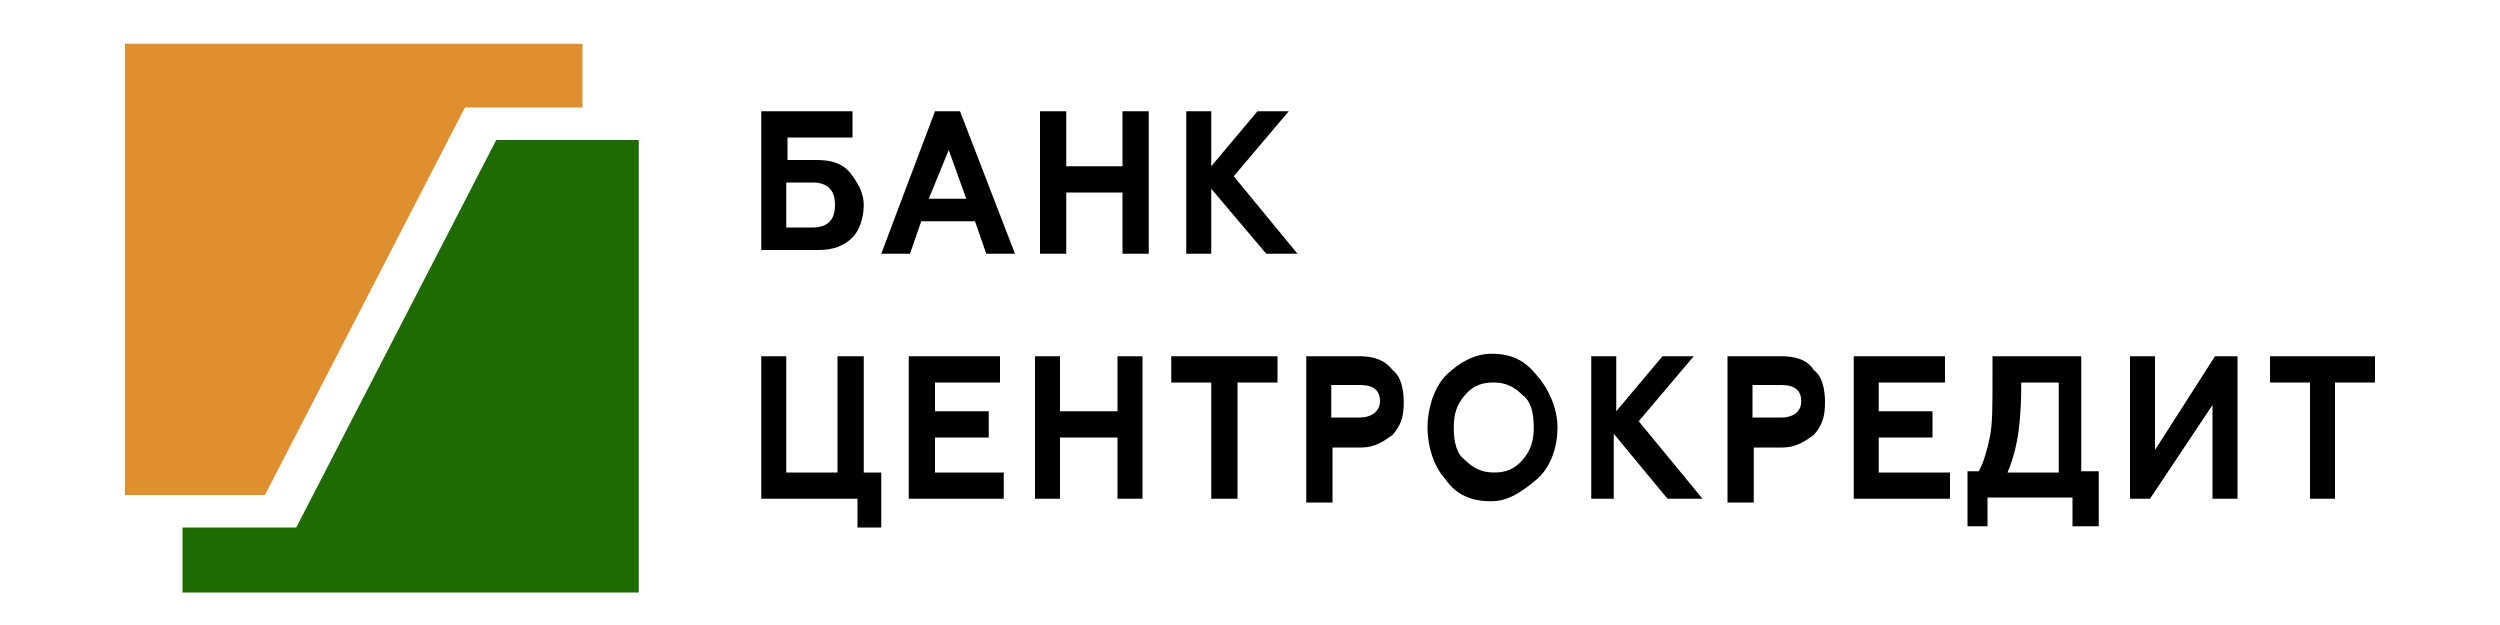
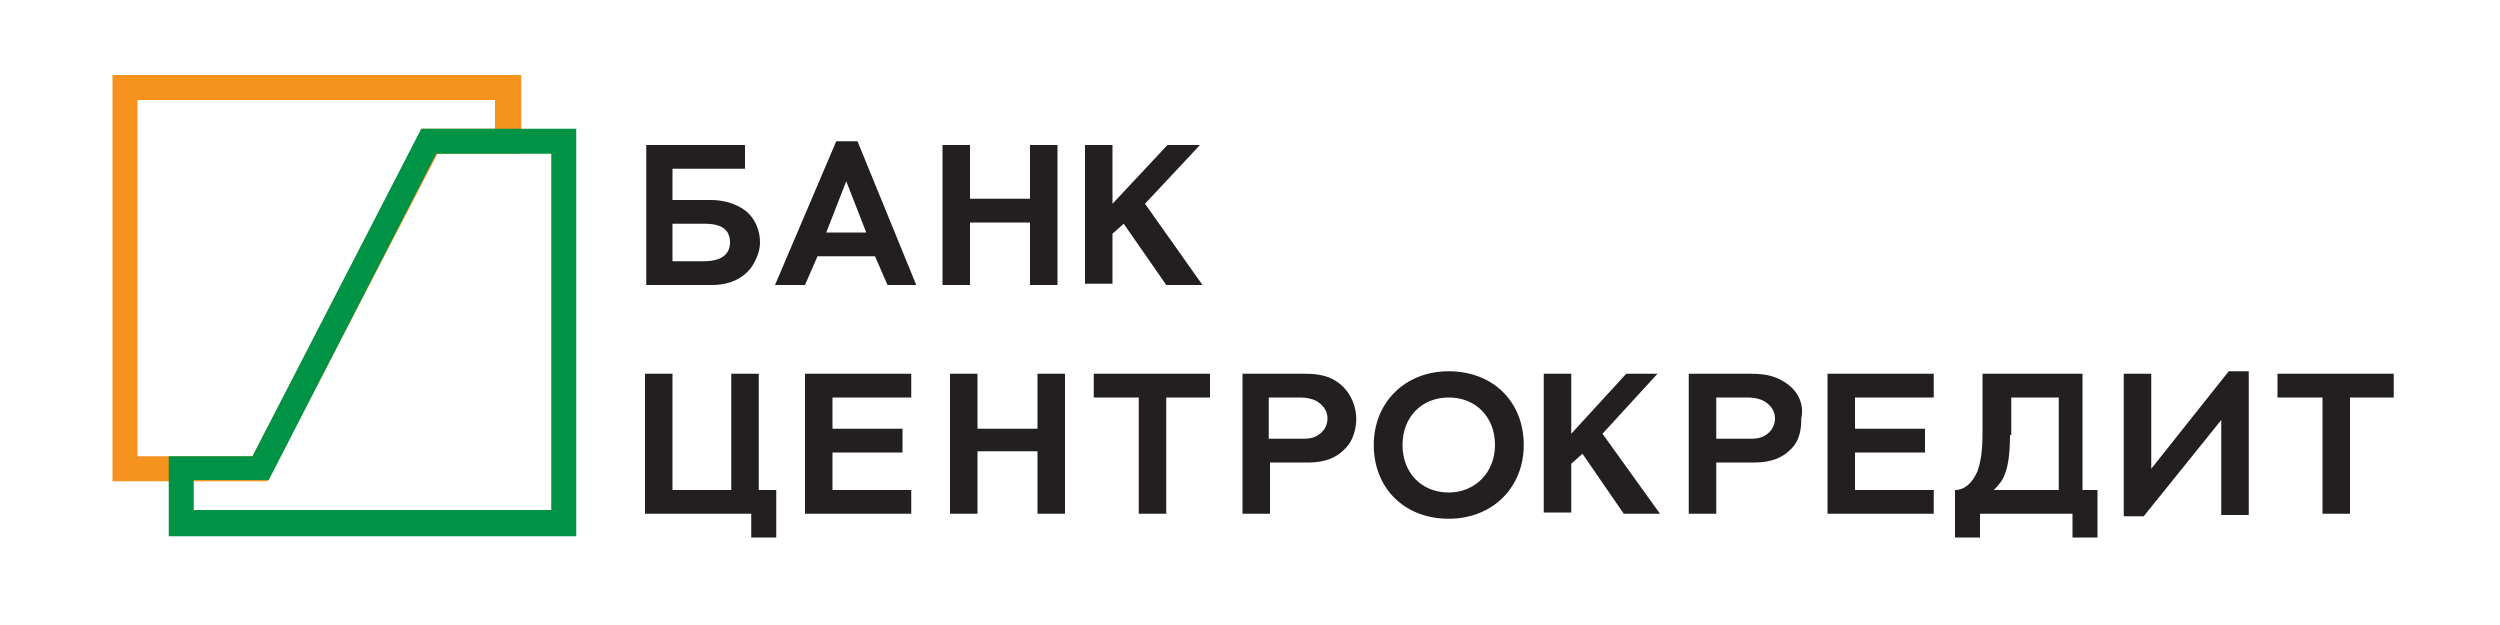
<svg xmlns="http://www.w3.org/2000/svg" viewBox="0 0 200 50">
-   <path fill="#de9031" d="M10 39.6h11.2l16-31h9.4V3.5H10v36.1z" />
-   <path fill="#1e6b01" d="M51.1 11.2H39.7l-16 31h-9.1v5.2h36.5V11.2z" />
-   <path fill="#000" d="M68.2 19c.5-.5.9-1.5.9-2.6 0-1-.5-1.8-1.1-2.6-.7-.8-1.6-1-2.7-1H63V11h5.2V8.9h-7.3V20h4.6c1.1 0 2-.3 2.7-1zm-5.3-.8v-3.6H65c1.1 0 1.8.5 1.8 1.8s-.7 1.8-1.8 1.8h-2.1zm11.9-9.3l-4.3 11.4h2.3l.9-2.6H78l.9 2.6h2.3L76.8 8.9h-2zm-.5 7l1.6-3.9 1.4 3.9h-3zm15.5-2.6h-4.5V8.9h-2.1v11.4h2.1v-4.9h4.5v4.9h2.1V8.9h-2.1zm13.3-4.4h-2.5l-3.7 4.4V8.9h-2v11.4h2v-5.2l4.4 5.2h2.5l-5.1-6.2zm-34 19.6H67v9.3h-4.1v-9.3h-2v11.4h7.7v2.3h1.9v-4.4h-1.4zm5.7 6.5h4.3v-2.1h-4.3v-2.3H80v-2.1h-7.3v11.4h7.6v-2.1h-5.5zm14.6-2.1h-4.6v-4.4h-2v11.4h2V35h4.6v4.9h2V28.5h-2zm4.3-2.3h3.2v9.3H99v-9.3h3.2v-2.1h-8.5zm15.1-2.1h-4.3v11.7h2.1v-4.4h2.3c1.1 0 1.8-.5 2.5-1 .7-.8.9-1.5.9-2.6 0-1-.2-2.1-.9-2.6-.6-.8-1.5-1.1-2.6-1.1zm0 4.9h-2.3v-2.6h2.3c.9 0 1.6.3 1.6 1.3 0 .8-.7 1.3-1.6 1.3zm10.5-5.1c-1.4 0-2.7.8-3.7 1.8-.9 1-1.4 2.6-1.4 4.1 0 1.5.5 3.1 1.4 4.1.9 1.3 2.1 1.8 3.7 1.8 1.4 0 2.5-.8 3.7-1.8 1.1-1 1.6-2.6 1.6-4.1 0-1.5-.7-3.1-1.6-4.1-1-1.3-2.1-1.8-3.7-1.8zm2.5 8.5c-.7.8-1.4 1-2.3 1-.9 0-1.6-.3-2.3-1-.7-.5-.9-1.5-.9-2.6 0-1 .2-1.8.9-2.6s1.4-1 2.3-1c.9 0 1.6.3 2.3 1 .7.5.9 1.5.9 2.6 0 1-.2 1.8-.9 2.6zm13.7-8.3H133l-3.7 4.4v-4.4h-2v11.4h1.8v-5.2l4.3 5.2h2.8l-5.1-6.2zm7 0h-4.3v11.7h2.1v-4.4h2.3c1.1 0 1.8-.5 2.5-1 .7-.8.9-1.5.9-2.6 0-1-.2-2.1-.9-2.6-.5-.8-1.4-1.1-2.6-1.1zm0 4.9h-2.3v-2.6h2.3c.9 0 1.6.3 1.6 1.3 0 .8-.6 1.3-1.6 1.3zm7.8 1.6h4.3v-2.1h-4.3v-2.3h5.3v-2.1h-7.3v11.4h7.7v-2.1h-5.7zm16.2-6.5h-7.1v1.8c0 2.1 0 3.6-.2 4.6-.2 1-.5 2.1-.9 2.8h-.9v4.4h1.6v-2.3h6.8v2.3h2.1v-4.4h-1.4v-9.2zm-1.8 9.3h-4.1c.9-2.1 1.1-4.4 1.1-7.2h3v7.2zm7.7-1.8v-7.5h-2v11.4h1.6l5-7.5v7.5h2V28.5h-1.8zm9.2-7.5v2.1h3.2v9.3h2v-9.3h3.2v-2.1z" />
+   <path fill="#231f20" d="M66.9 11.3 62 22.8h2.4l1-2.3H70l1 2.3h2.3l-4.7-11.5h-1.7zm2.4 7.3h-3.2l1.6-4.1 1.6 4.1zM60.1 21.4c.4-.6.7-1.3.7-2 0-1-.4-1.9-1.1-2.5-.9-.7-2-.9-2.8-.9h-3.1v-2.5h5.8v-1.9h-7.9v11.2H57c.8 0 2.2-.2 3.1-1.4zm-6.3-.5v-3h2.6c1.7 0 2 .8 2 1.5s-.4 1.5-2.1 1.5h-2.5zM77.6 17.8h4.8v5h2.2V11.6h-2.2v4.3h-4.8v-4.3h-2.2v11.2h2.2zM89 18.7l.9-.8 3.4 4.9h2.9l-4.6-6.5 4.4-4.7h-2.6L89 16.3v-4.7h-2.2v11.1H89zM115.9 29.7c-3.5 0-6 2.5-6 5.9 0 3.4 2.4 5.9 6 5.9 3.5 0 6-2.5 6-5.9 0-3.5-2.5-5.9-6-5.9zm0 9.7c-2.2 0-3.7-1.6-3.7-3.8 0-2.2 1.5-3.8 3.7-3.8s3.7 1.6 3.7 3.8c0 2.2-1.6 3.8-3.7 3.8zM132.6 29.9h-2.5l-4.4 4.8v-4.8h-2.2V41h2.2v-3.9l.9-.8 3.3 4.8h2.9l-4.6-6.4zM60.7 29.9h-2.2v9.3h-4.7v-9.3h-2.2v11.2h8.5V43h2v-3.8h-1.4zM66.6 36.2h5.6v-1.9h-5.6v-2.5h6.3v-1.9h-8.5v11.2h8.5v-1.9h-6.3zM146.2 41.1h8.5v-1.9h-6.3v-3h5.6v-1.9h-5.6v-2.5h6.3v-1.9h-8.5zM83 34.3h-4.8v-4.4H76v11.2h2.2v-5H83v5h2.2V29.9H83zM87.5 31.8h3.6v9.3h2.2v-9.3h3.5v-1.9h-9.3zM182.2 29.9v1.9h3.6v9.3h2.2v-9.3h3.5v-1.9zM104.4 29.9h-5v11.2h2.2V37h3.1c1.3 0 2.2-.4 2.8-1 .9-.8 1-2 1-2.5 0-.8-.3-1.9-1.2-2.7-.8-.7-1.7-.9-2.9-.9zm1.2 4.8c-.5.4-1 .4-1.5.4h-2.6v-3.3h2.5c.5 0 1.1.1 1.5.4.4.3.7.7.7 1.3 0 .4-.2.9-.6 1.2zM143.1 30.8c-.9-.7-1.8-.9-3-.9h-5v11.2h2.2V37h3.1c1.3 0 2.2-.4 2.8-1 .9-.8.9-2 .9-2.5.2-.8 0-1.9-1-2.7zm-1.7 3.9c-.5.4-1 .4-1.5.4h-2.6v-3.3h2.5c.5 0 1.1.1 1.5.4.4.3.7.7.7 1.3 0 .4-.2.9-.6 1.2zM166.7 29.9h-8.1v4.8c0 1.6-.2 2.4-.4 3-.4.9-1 1.5-1.8 1.5V43h2v-1.9h7.4V43h2v-3.8h-1.2v-9.3zm-2.1 9.3h-5.1c.3-.3.7-.7.9-1.3.2-.5.4-1.4.4-3.1h.1v-3h3.8v7.4zM172.1 37.5v-7.6h-2.2v11.4h1.6l6.2-7.7v7.6h2.2V29.7h-1.6z" />
+   <path fill="#f6921e" d="M9 6v32.5h12.4L35 12.3h6.7V6H9zm30.7 4.3h-5.9L20.2 36.5H11V8h28.6v2.3z" />
+   <path fill="#009345" d="M33.7 10.3 20.2 36.5h-6.7v6.4h32.6V10.3H33.7zm10.4 30.5H15.5v-2.4h6l13.4-26.1h9.2v28.5z" />
</svg>
